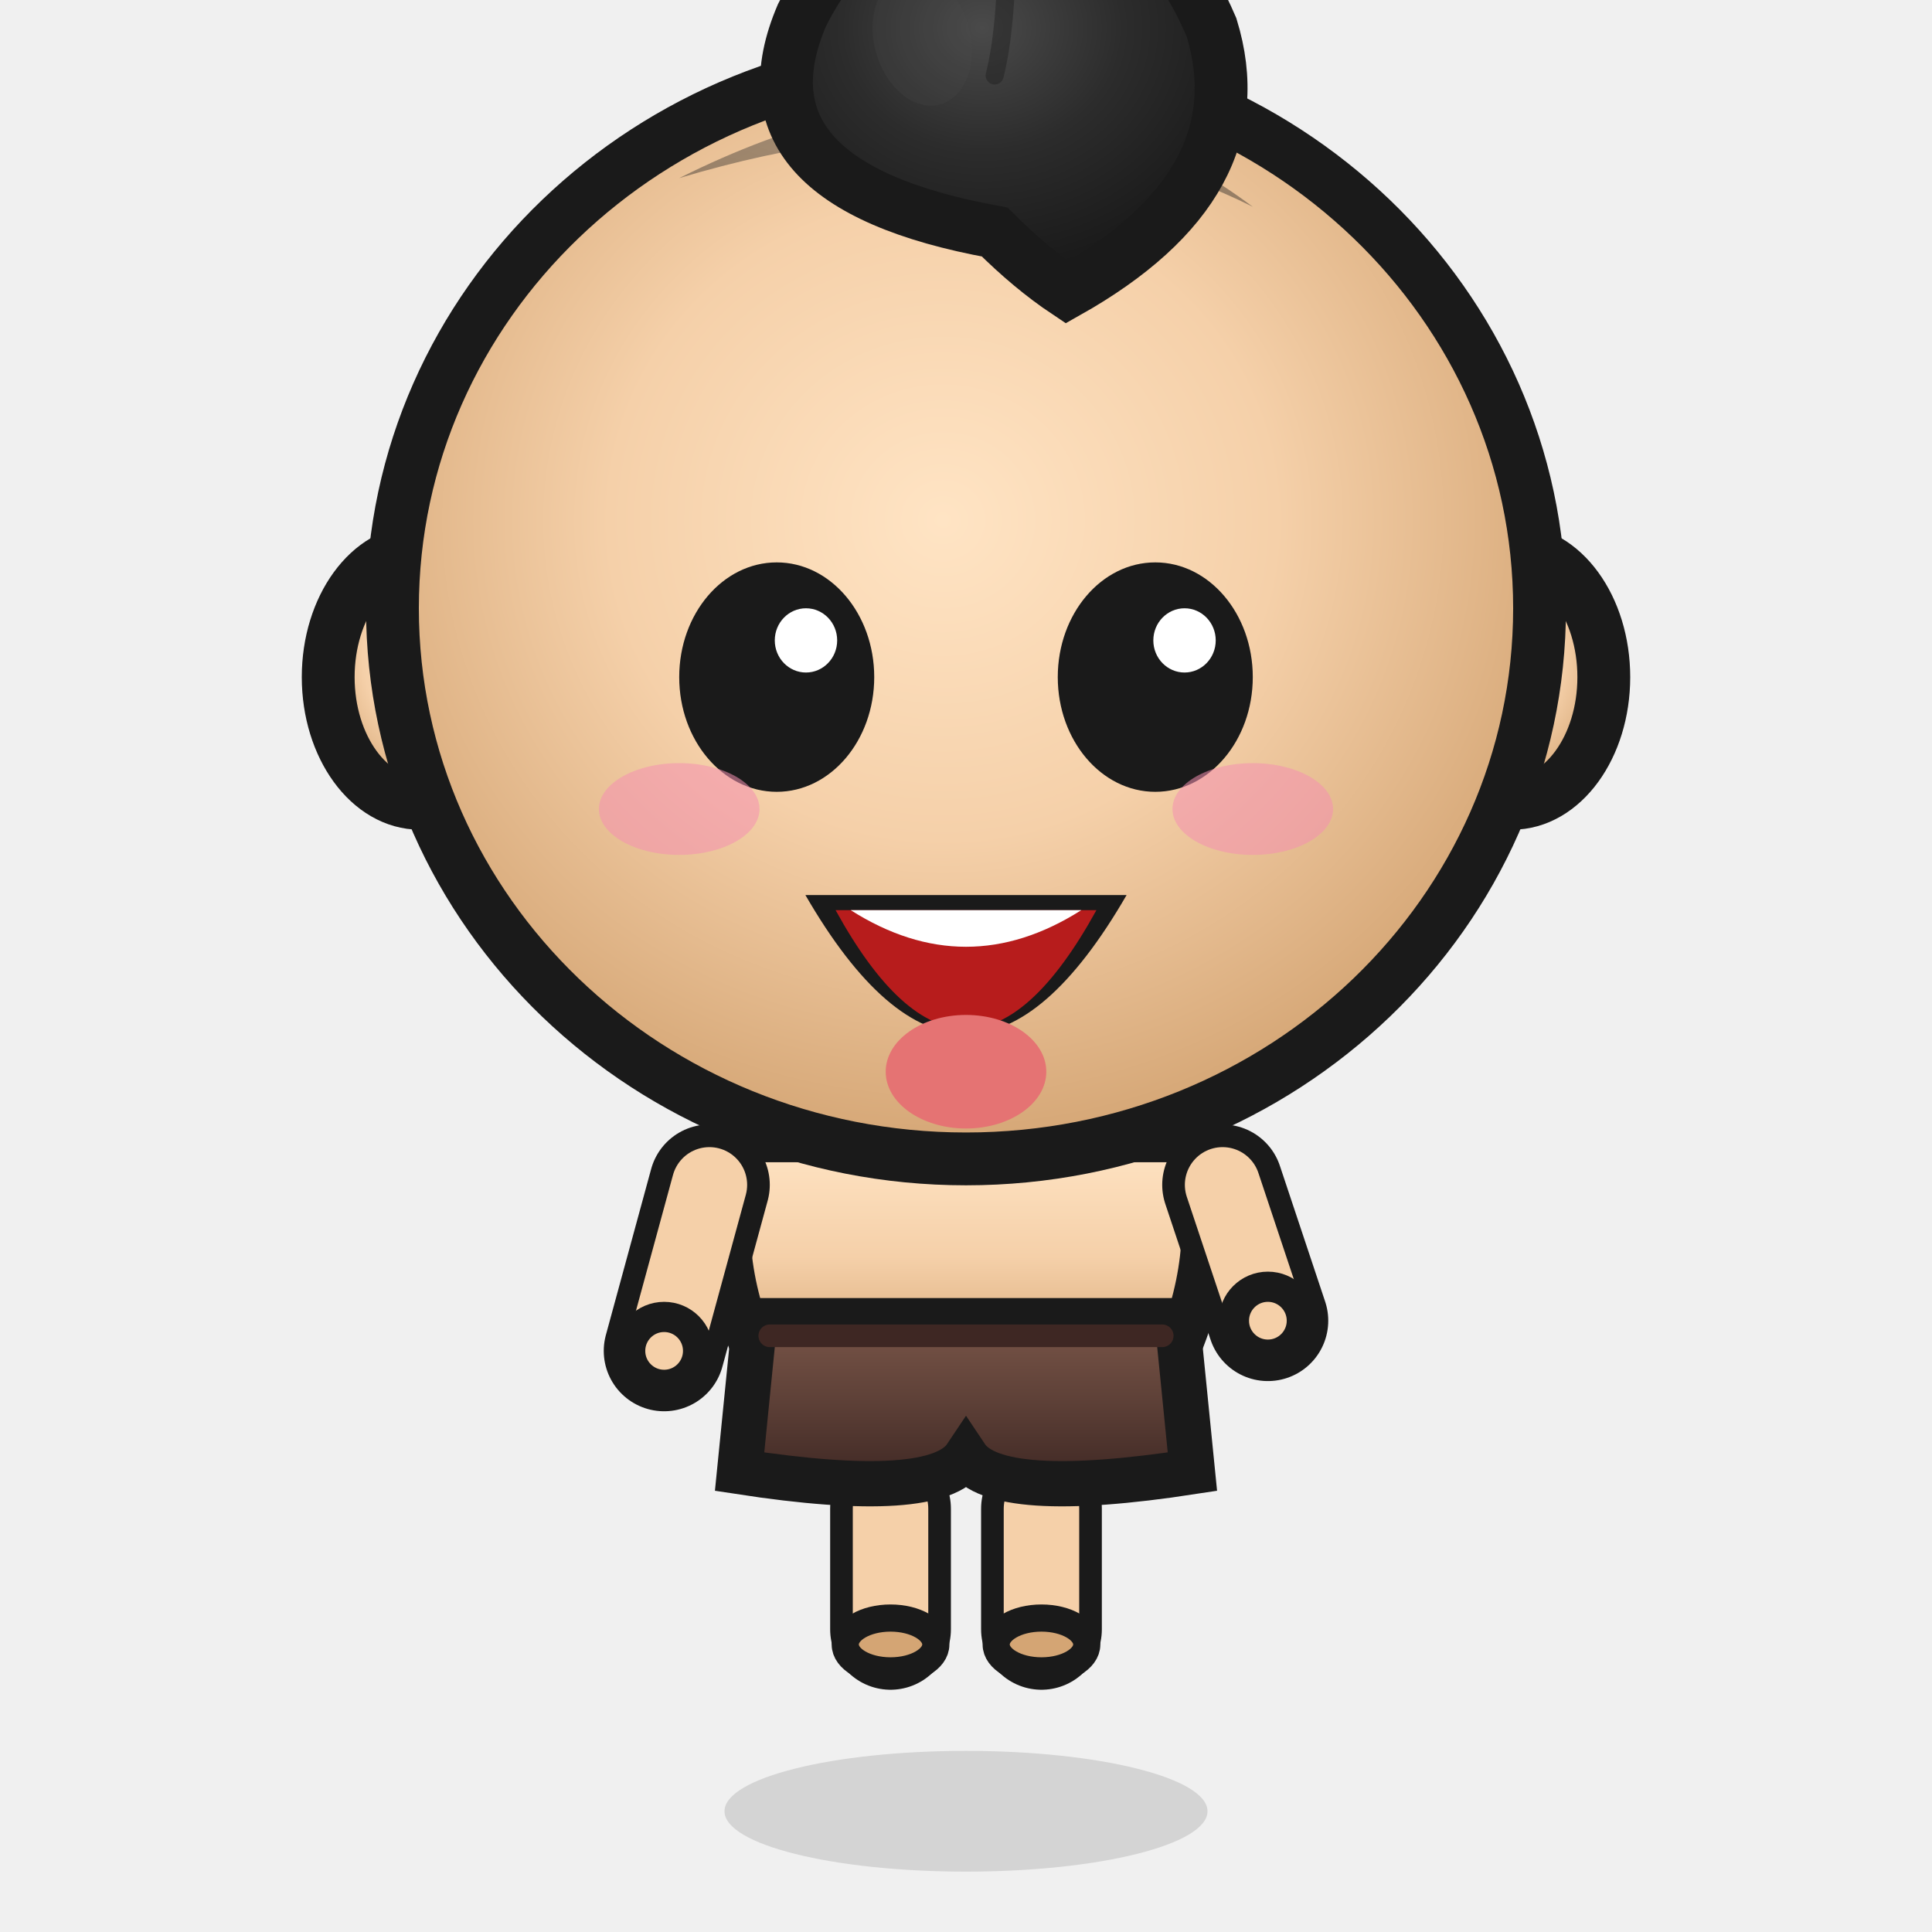
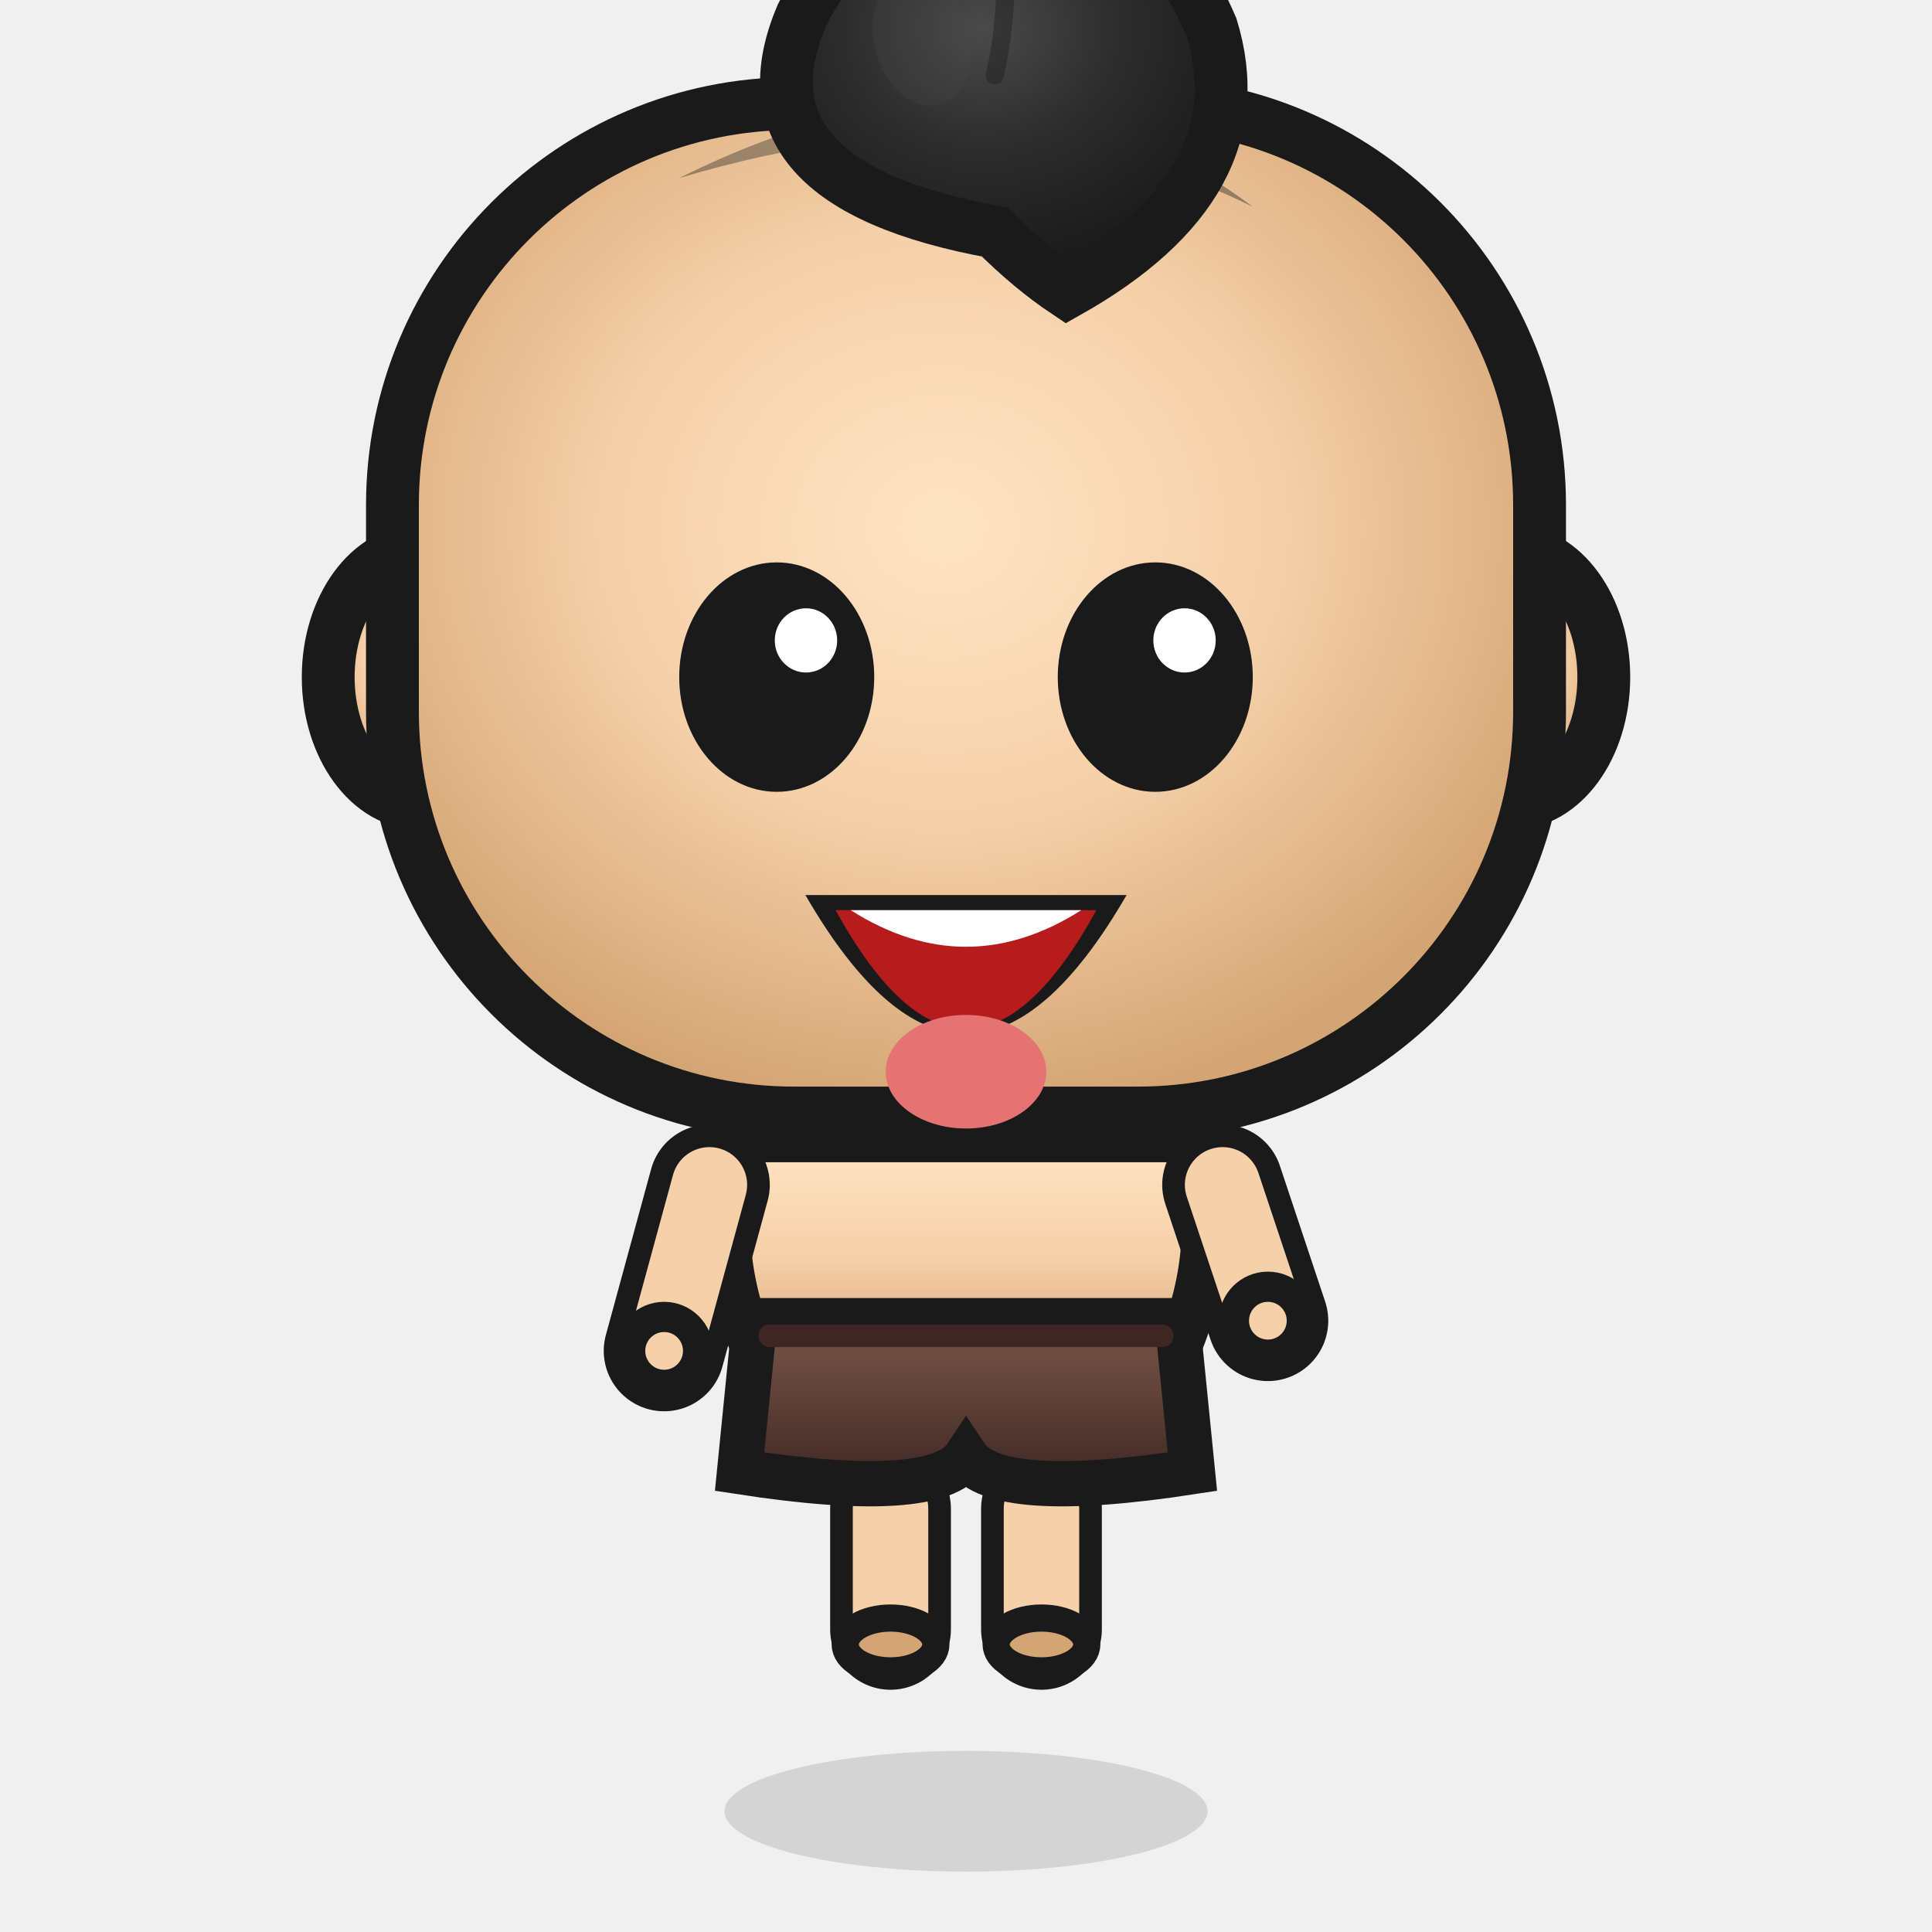
<svg xmlns="http://www.w3.org/2000/svg" viewBox="0 0 128 128" width="128" height="128" id="hero_f1">
  <defs>
    <filter id="blur">
      <feGaussianBlur stdDeviation="4" />
    </filter>
    <linearGradient id="bodyGrad" x1="0%" y1="0%" x2="0%" y2="100%">
      <stop offset="0%" stop-color="#FFE4C4" />
      <stop offset="50%" stop-color="#F5D0A9" />
      <stop offset="100%" stop-color="#D4A574" />
    </linearGradient>
    <linearGradient id="pantsGrad" x1="0%" y1="0%" x2="0%" y2="100%">
      <stop offset="0%" stop-color="#795548" />
      <stop offset="50%" stop-color="#5D4037" />
      <stop offset="100%" stop-color="#3E2723" />
    </linearGradient>
    <radialGradient id="headGrad" cx="48%" cy="42%" r="58%" fx="48%" fy="42%">
      <stop offset="0%" stop-color="#FFE4C4" />
      <stop offset="50%" stop-color="#F5D0A9" />
      <stop offset="100%" stop-color="#D4A574" />
    </radialGradient>
    <radialGradient id="headGradHair" cx="45%" cy="30%" r="65%" fx="45%" fy="30%">
      <stop offset="0%" stop-color="#4A4A4A" />
      <stop offset="50%" stop-color="#2C2C2C" />
      <stop offset="100%" stop-color="#1A1A1A" />
    </radialGradient>
  </defs>
  <ellipse cx="64" cy="120" rx="16" ry="4" fill="#000000" opacity="0.12" />
  <line x1="59" y1="99.95" x2="59" y2="107.95" stroke="#1A1A1A" stroke-width="8" stroke-linecap="round" />
  <line x1="59" y1="99.95" x2="59" y2="107.95" stroke="#F5D0A9" stroke-width="5" stroke-linecap="round" />
  <ellipse cx="59" cy="108.95" rx="3" ry="1.75" fill="#D4A574" stroke="#1A1A1A" stroke-width="1.8" />
  <line x1="69" y1="99.95" x2="69" y2="107.95" stroke="#1A1A1A" stroke-width="8" stroke-linecap="round" />
  <line x1="69" y1="99.95" x2="69" y2="107.95" stroke="#F5D0A9" stroke-width="5" stroke-linecap="round" />
  <ellipse cx="69" cy="108.95" rx="3" ry="1.75" fill="#D4A574" stroke="#1A1A1A" stroke-width="1.8" />
  <path d="       M49 75.5       Q 47 82.5, 50 89.5       Q 64 92.5, 78 89.5       Q 81 82.5, 79 75.5       Z" fill="url(#bodyGrad)" stroke="#1A1A1A" stroke-width="3" />
  <path d="       M50 87.5       L49 97.5       Q 62 99.5, 64 96.5       Q 66 99.5, 79 97.5       L78 87.5       Z" fill="url(#pantsGrad)" stroke="#1A1A1A" stroke-width="3" />
  <line x1="51" y1="88.5" x2="77" y2="88.5" stroke="#3E2723" stroke-width="1.5" stroke-linecap="round" />
  <line x1="47" y1="78.5" x2="44" y2="89.5" stroke="#1A1A1A" stroke-width="8" stroke-linecap="round" />
  <line x1="47" y1="78.5" x2="44" y2="89.5" stroke="#F5D0A9" stroke-width="5" stroke-linecap="round" />
  <circle cx="44" cy="89.5" r="2.25" fill="#F5D0A9" stroke="#1A1A1A" stroke-width="2" />
  <line x1="81" y1="78.5" x2="84" y2="87.5" stroke="#1A1A1A" stroke-width="8" stroke-linecap="round" />
  <line x1="81" y1="78.5" x2="84" y2="87.5" stroke="#F5D0A9" stroke-width="5" stroke-linecap="round" />
  <circle cx="84" cy="87.5" r="2.25" fill="#F5D0A9" stroke="#1A1A1A" stroke-width="2" />
  <ellipse cx="27.824" cy="44.86" rx="6.08" ry="8.36" fill="url(#headGrad)" stroke="#1A1A1A" stroke-width="3.5" />
  <ellipse cx="27.824" cy="44.86" rx="2.736" ry="4.598" fill="#D4A574" opacity="0.25" />
  <ellipse cx="100.176" cy="44.86" rx="6.08" ry="8.36" fill="url(#headGrad)" stroke="#1A1A1A" stroke-width="3.5" />
  <ellipse cx="100.176" cy="44.86" rx="2.736" ry="4.598" fill="#D4A574" opacity="0.25" />
-   <ellipse cx="64" cy="40.3" rx="38" ry="36.48" fill="url(#headGrad)" stroke="#1A1A1A" stroke-width="3.5" />
+   <rect x="26" y="6.86" width="76" height="66.88" rx="26.6" ry="26.6" fill="url(#headGrad)" stroke="#1A1A1A" stroke-width="3.5" />
  <path d="M45 11.8       Q 56.4 6.1, 65.9 6.86       Q 75.4 8, 83 13.7       Q 75.4 9.9, 65.9 9.14       Q 56.4 8.38, 45 11.8 Z" fill="url(#headGradHair)" opacity="0.4" />
  <path d="       M65.9 15.372       Q 48.344 12.18,         53.132 1.008       Q 57.92 -8.568,         66.698 -3.78       Q 75.476 -9.366,         80.264 1.806       Q 83.456 12.18,         70.688 19.362       Q 68.294 17.766,         65.9 15.372 Z" fill="url(#headGradHair)" stroke="#1A1A1A" stroke-width="3.5" />
  <path d="M66.698 -3.78       Q 66.698 1.806,         65.9 4.998" fill="none" stroke="#1A1A1A" stroke-width="1.2" stroke-linecap="round" opacity="0.4" />
  <ellipse cx="61.112" cy="2.604" rx="3.192" ry="4.469" fill="#4A4A4A" opacity="0.2" transform="rotate(-15 61.112 2.604)" />
  <ellipse cx="51.46" cy="44.86" rx="6.46" ry="7.6" fill="#1A1A1A" />
  <ellipse cx="53.398" cy="42.428" rx="2.067" ry="2.128" fill="#FFFFFF" />
  <ellipse cx="76.54" cy="44.86" rx="6.46" ry="7.6" fill="#1A1A1A" />
  <ellipse cx="78.478" cy="42.428" rx="2.067" ry="2.128" fill="#FFFFFF" />
-   <ellipse cx="45" cy="53.6" rx="5.32" ry="3.04" fill="#F48FB1" opacity="0.55" />
-   <ellipse cx="83" cy="53.6" rx="5.32" ry="3.04" fill="#F48FB1" opacity="0.55" />
  <path d="M53.36 59.3 Q 64 77.692, 74.64 59.3 Z" fill="#1A1A1A" />
  <path d="M55.36 60.3 Q 64 76.02, 72.64 60.3 Z" fill="#B71C1C" />
  <path d="M56.36 60.3 Q 64 65.152, 71.64 60.3 Z" fill="#FFFFFF" />
  <ellipse cx="64" cy="71.004" rx="5.32" ry="3.762" fill="#E57373" />
</svg>
